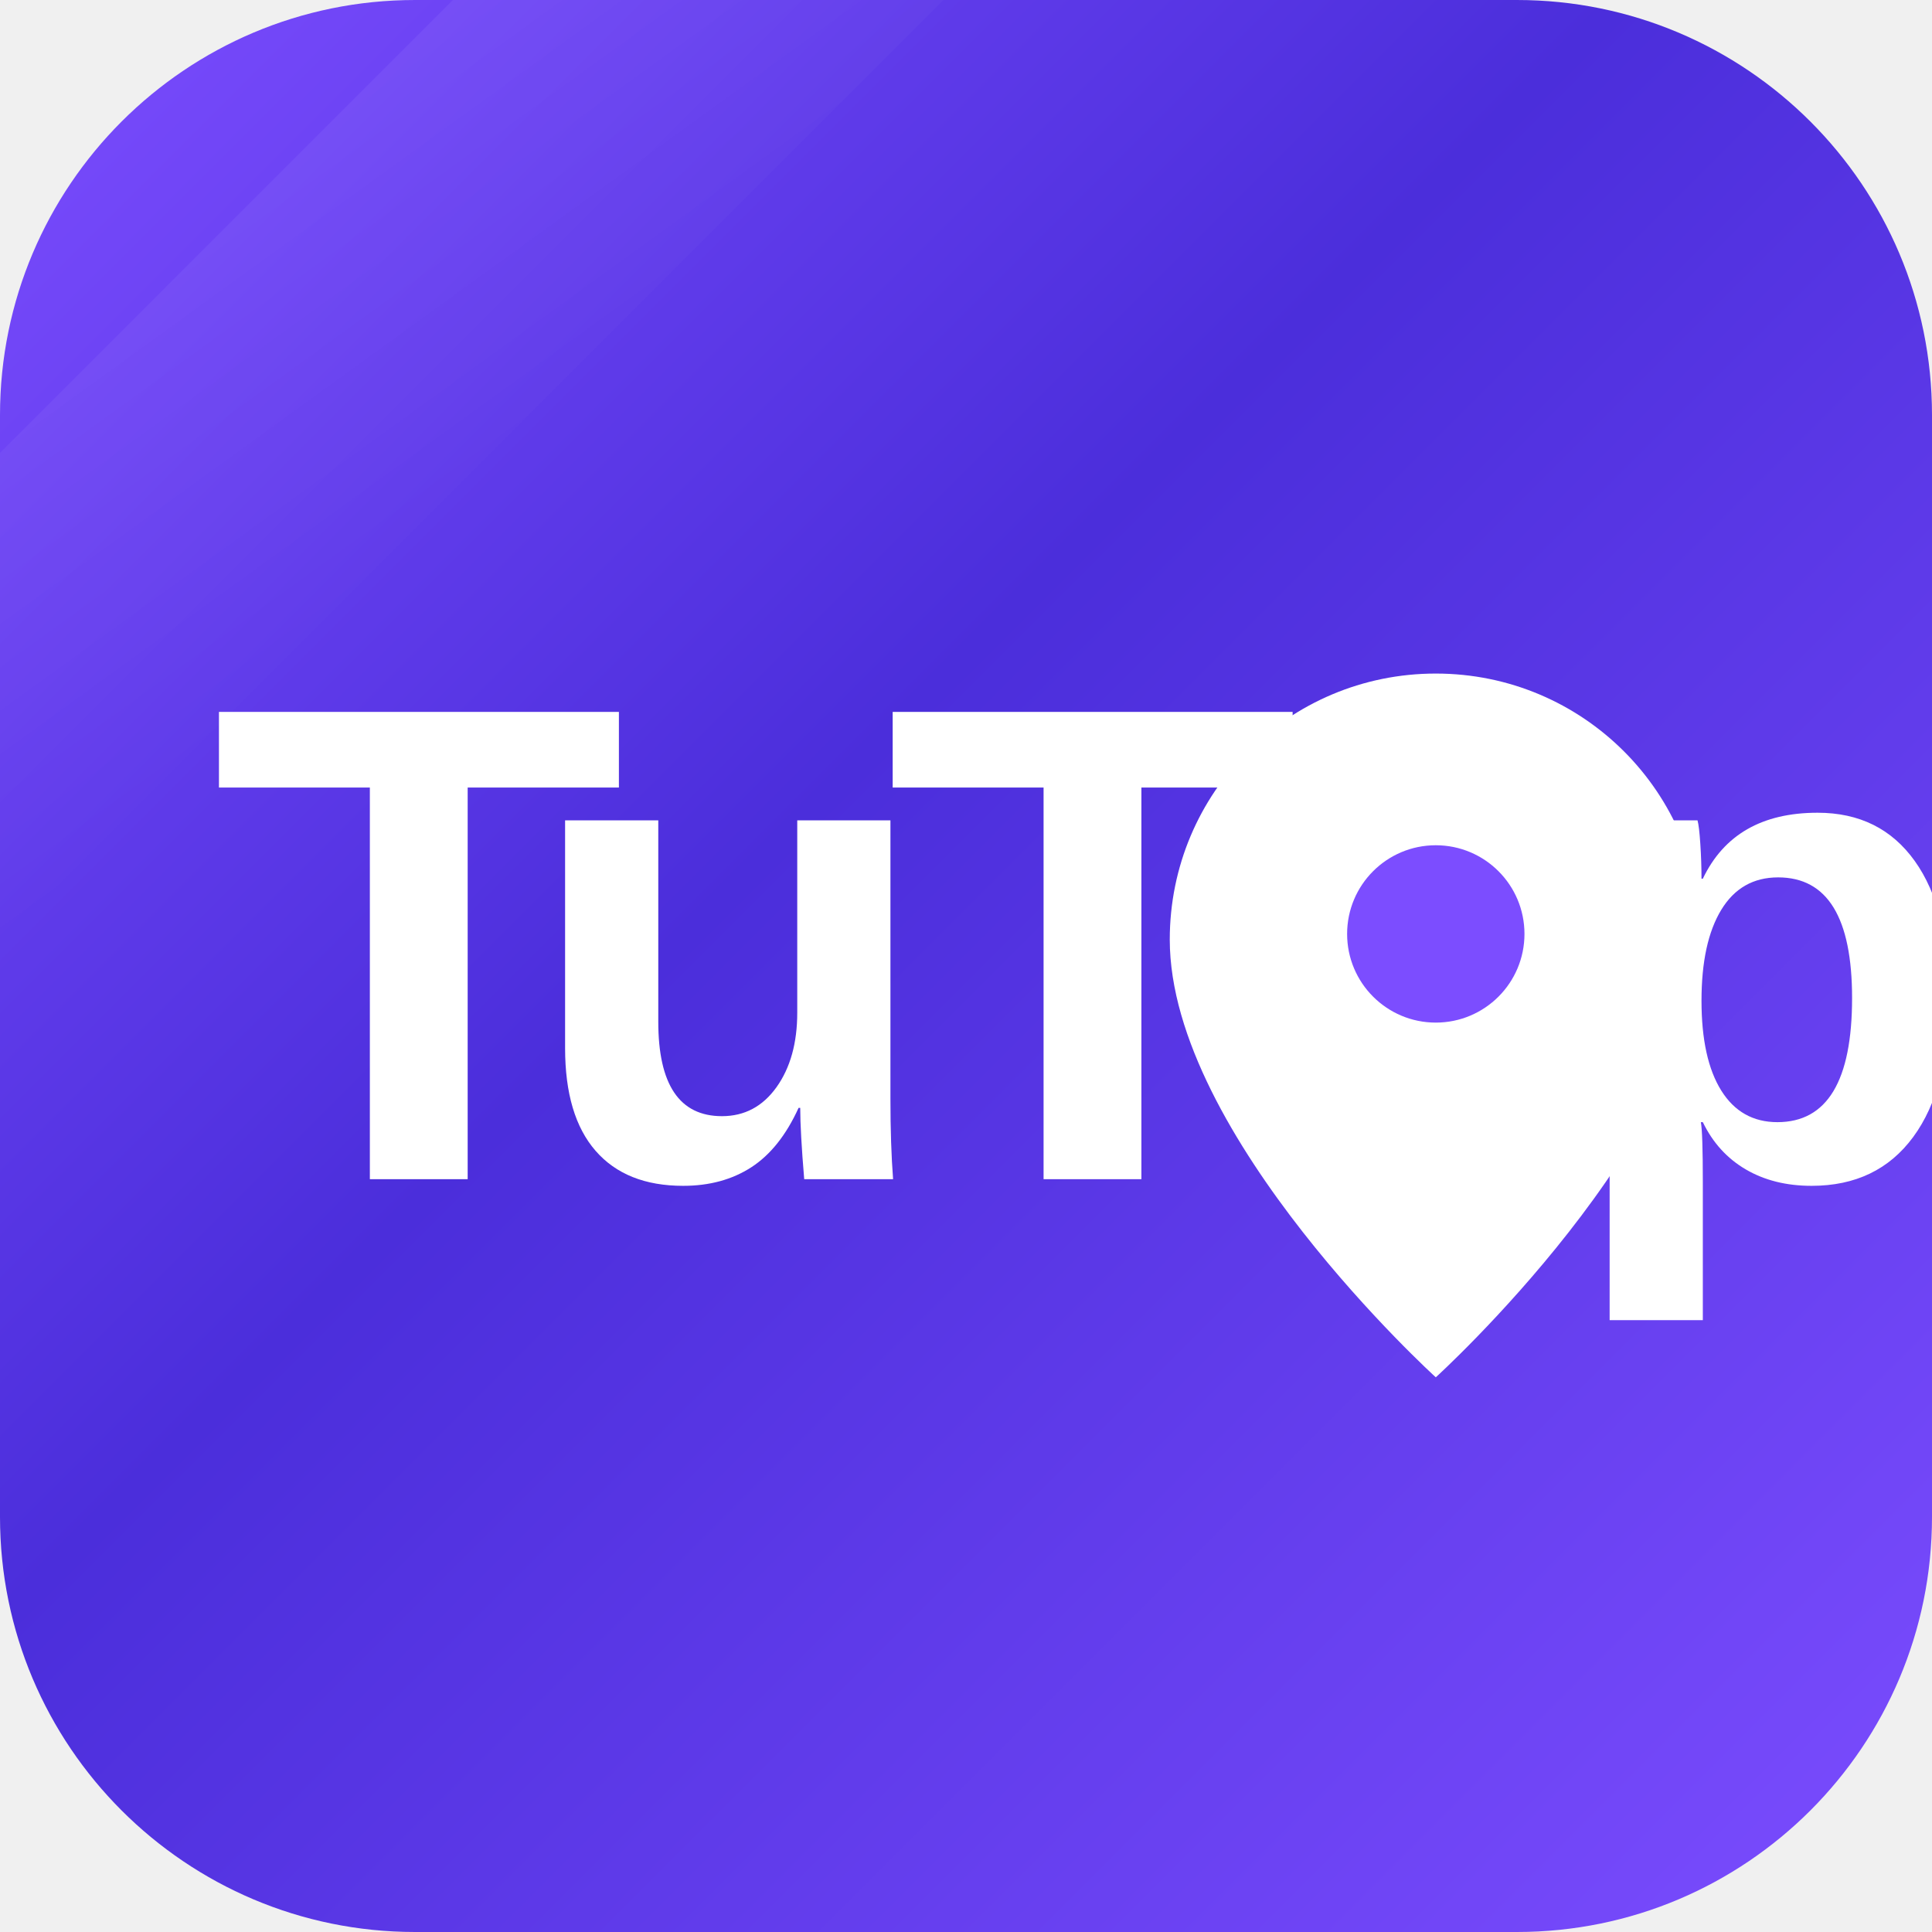
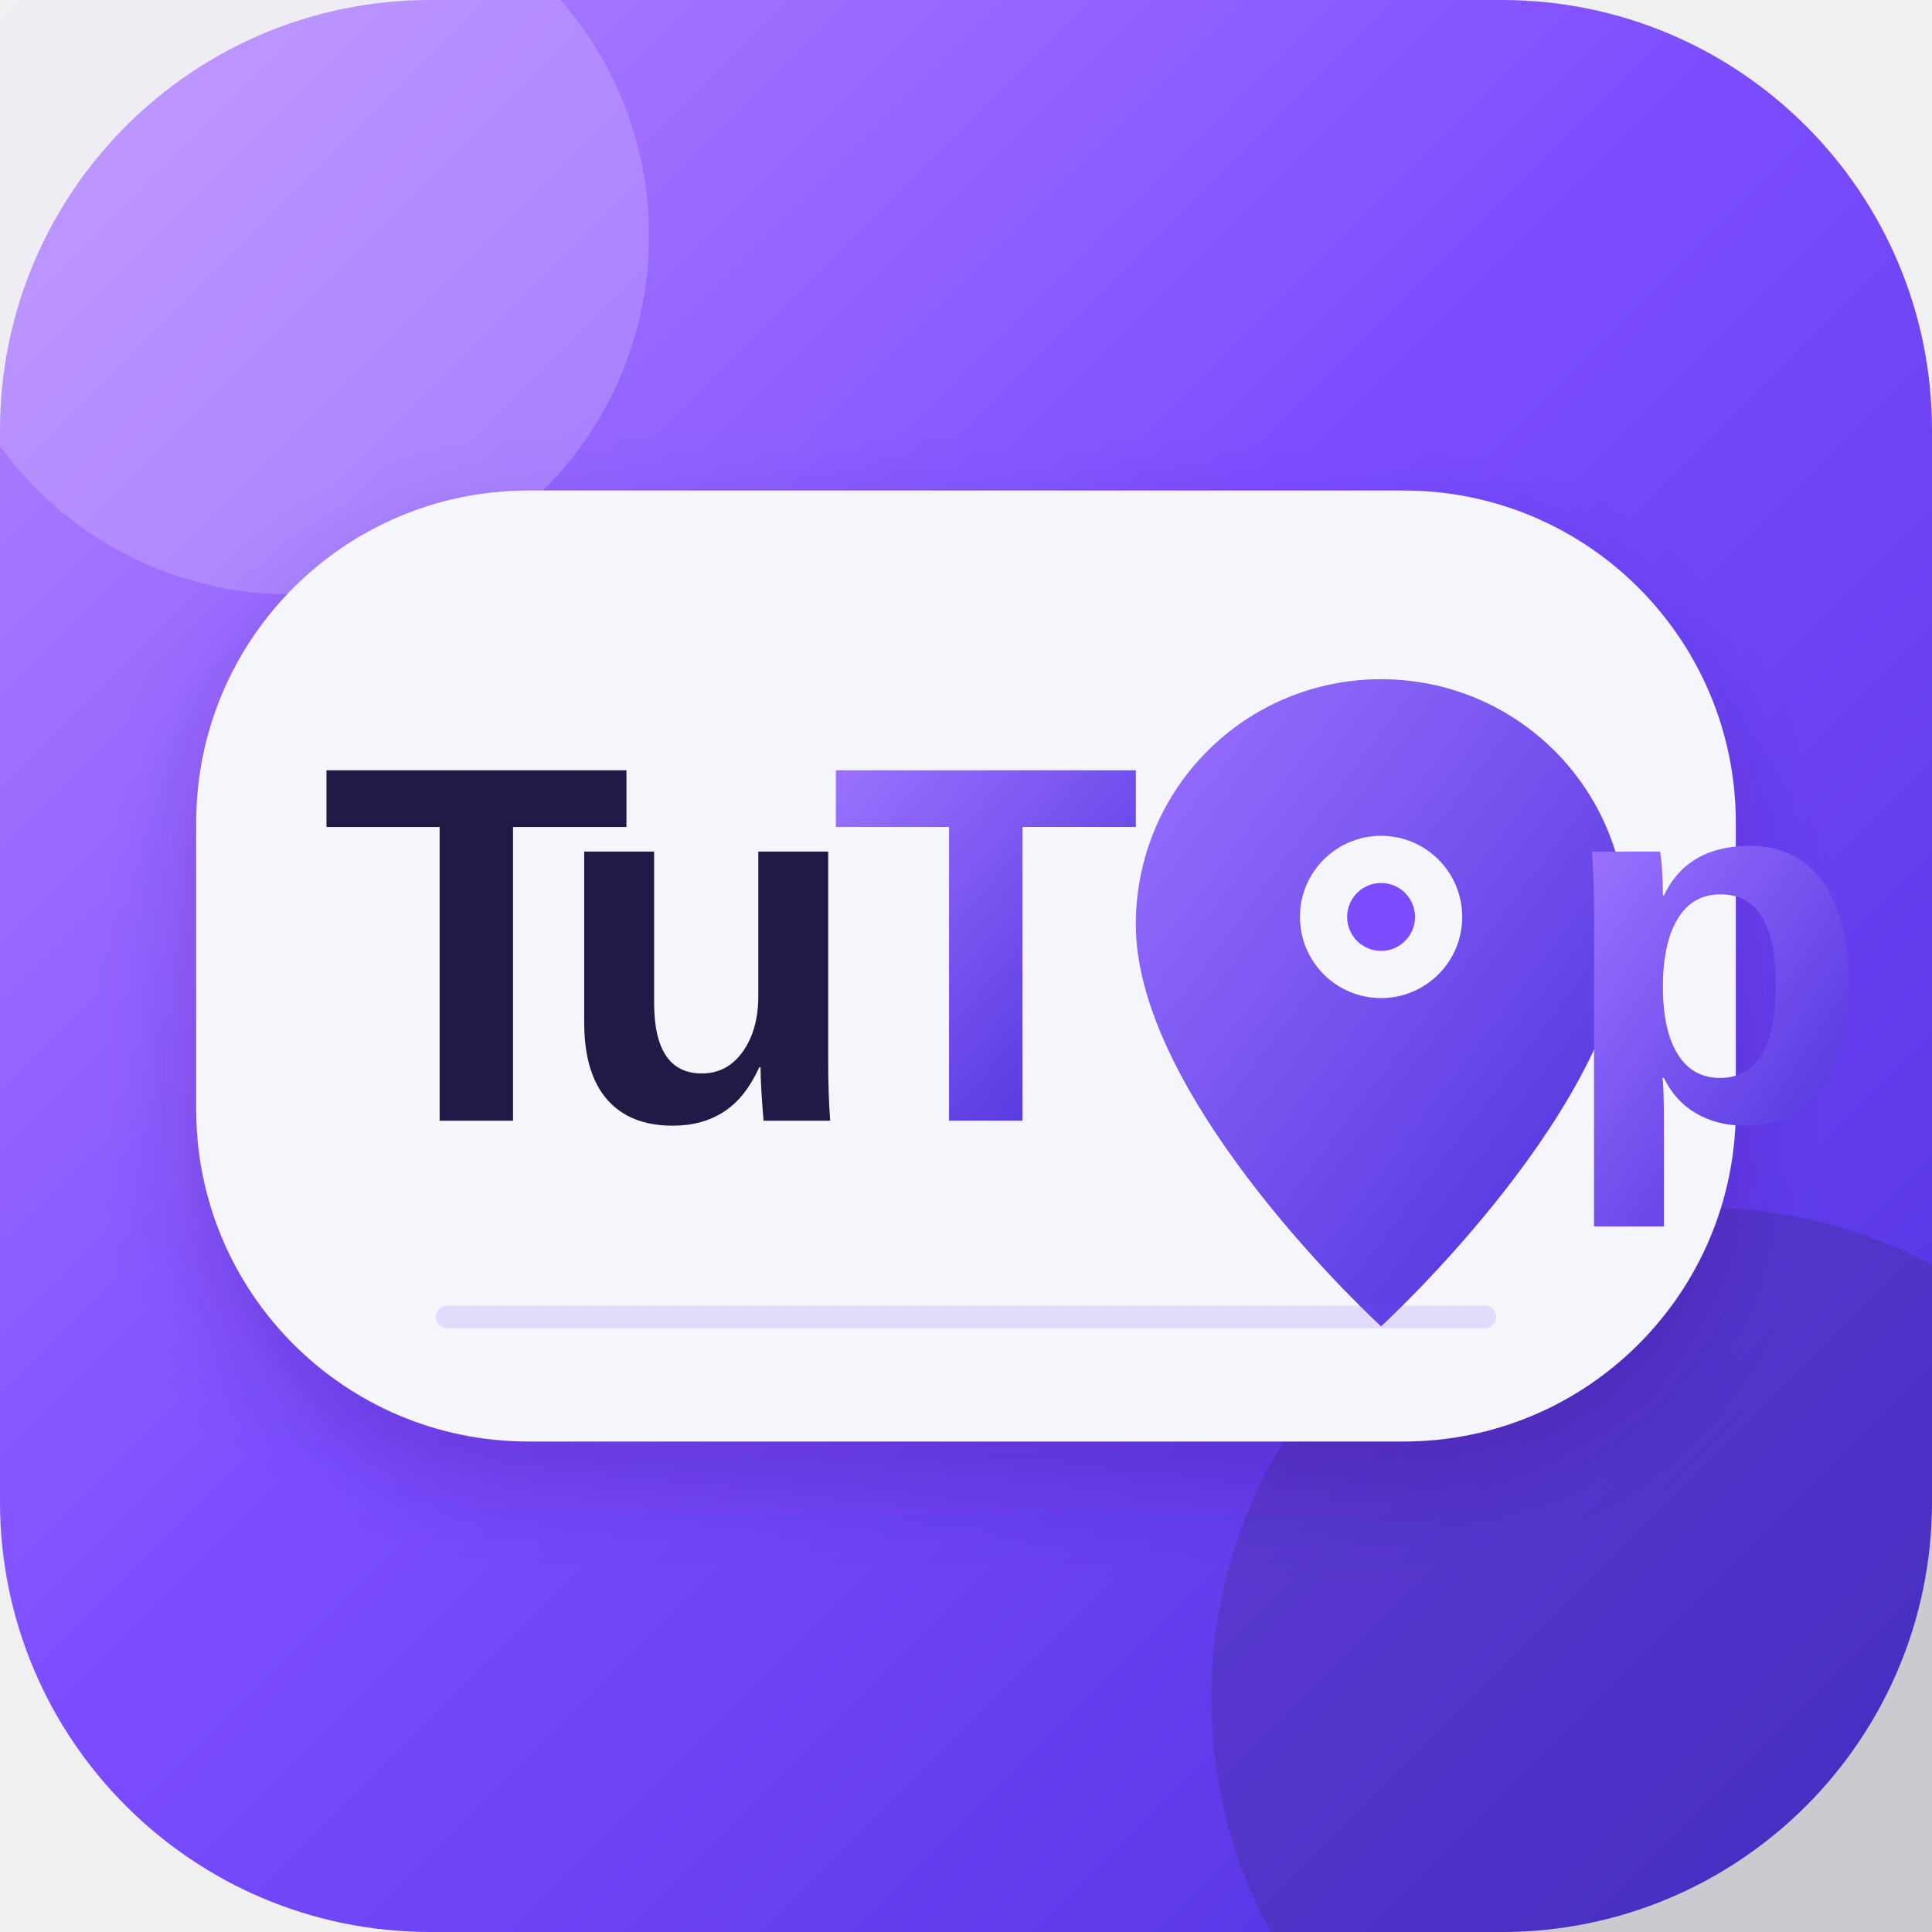
<svg xmlns="http://www.w3.org/2000/svg" viewBox="0 0 1024 1024">
  <defs>
-     <linearGradient id="bg" x1="0" y1="0" x2="1" y2="1">
-       <stop stop-color="#7C4DFF" />
-       <stop offset=".42" stop-color="#4B2EDB" />
-       <stop offset="1" stop-color="#7C4DFF" />
+     <linearGradient id="frame" x1="0" y1="0" x2="1" y2="1">
+       <stop stop-color="#B788FF" />
+       <stop offset=".46" stop-color="#7C4DFF" />
+       <stop offset="1" stop-color="#4B2EDB" />
    </linearGradient>
-     <linearGradient id="shine" x1="0" y1="0" x2="1" y2="1">
-       <stop stop-color="#FFFFFF" stop-opacity=".12" />
-       <stop offset=".38" stop-color="#FFFFFF" stop-opacity="0" />
+     <linearGradient id="top" x1="0" y1="0" x2="1" y2="1">
+       <stop stop-color="#9B72FF" />
+       <stop offset="1" stop-color="#4B2EDB" />
    </linearGradient>
+     <filter id="shadow" x="-20%" y="-20%" width="140%" height="150%">
+       <feDropShadow dx="0" dy="22" stdDeviation="24" flood-color="#2E167C" flood-opacity=".24" />
+     </filter>
  </defs>
-   <rect width="1024" height="1024" rx="220" fill="url(#bg)" />
-   <path d="M-120 360 360-120h260L-40 540Zm340 450 760-760h190L410 810Z" fill="url(#shine)" />
-   <g fill="#FFFFFF">
-     <text x="112" y="625" font-family="Arial,Helvetica,sans-serif" font-size="360" font-weight="900" letter-spacing="-28">TuT</text>
-     <path d="M620 498c0-78 63-141 141-141s141 63 141 141c0 104-141 232-141 232S620 602 620 498Z" />
-     <circle cx="761" cy="495" r="47" fill="#7C4DFF" />
-     <text x="828" y="625" font-family="Arial,Helvetica,sans-serif" font-size="360" font-weight="900" letter-spacing="-28">p</text>
+   <rect width="1024" height="1024" rx="228" fill="url(#frame)" />
+   <circle cx="154" cy="125" r="190" fill="#EEDFFF" opacity=".23" />
+   <circle cx="902" cy="900" r="260" fill="#241B3D" opacity=".18" />
+   <rect x="104" y="260" width="816" height="504" rx="176" fill="#F5F6FB" filter="url(#shadow)" />
+   <g aria-label="TuTop">
+     <text x="170" y="594" font-family="Arial,Helvetica,sans-serif" font-size="270" font-weight="900" letter-spacing="-22" fill="#211A47">Tu</text>
+     <text x="440" y="594" font-family="Arial,Helvetica,sans-serif" font-size="270" font-weight="900" letter-spacing="-22" fill="url(#top)">T</text>
+     <path d="M602 490c0-72 58-130 130-130s130 58 130 130c0 94-130 213-130 213S602 584 602 490Z" fill="url(#top)" />
+     <circle cx="732" cy="486" r="43" fill="#F5F6FB" />
+     <circle cx="732" cy="486" r="18" fill="#7C4DFF" />
+     <text x="826" y="594" font-family="Arial,Helvetica,sans-serif" font-size="270" font-weight="900" letter-spacing="-22" fill="url(#top)">p</text>
  </g>
+   <path d="M237 698h550" stroke="#7C4DFF" stroke-width="12" stroke-linecap="round" opacity=".16" />
</svg>
